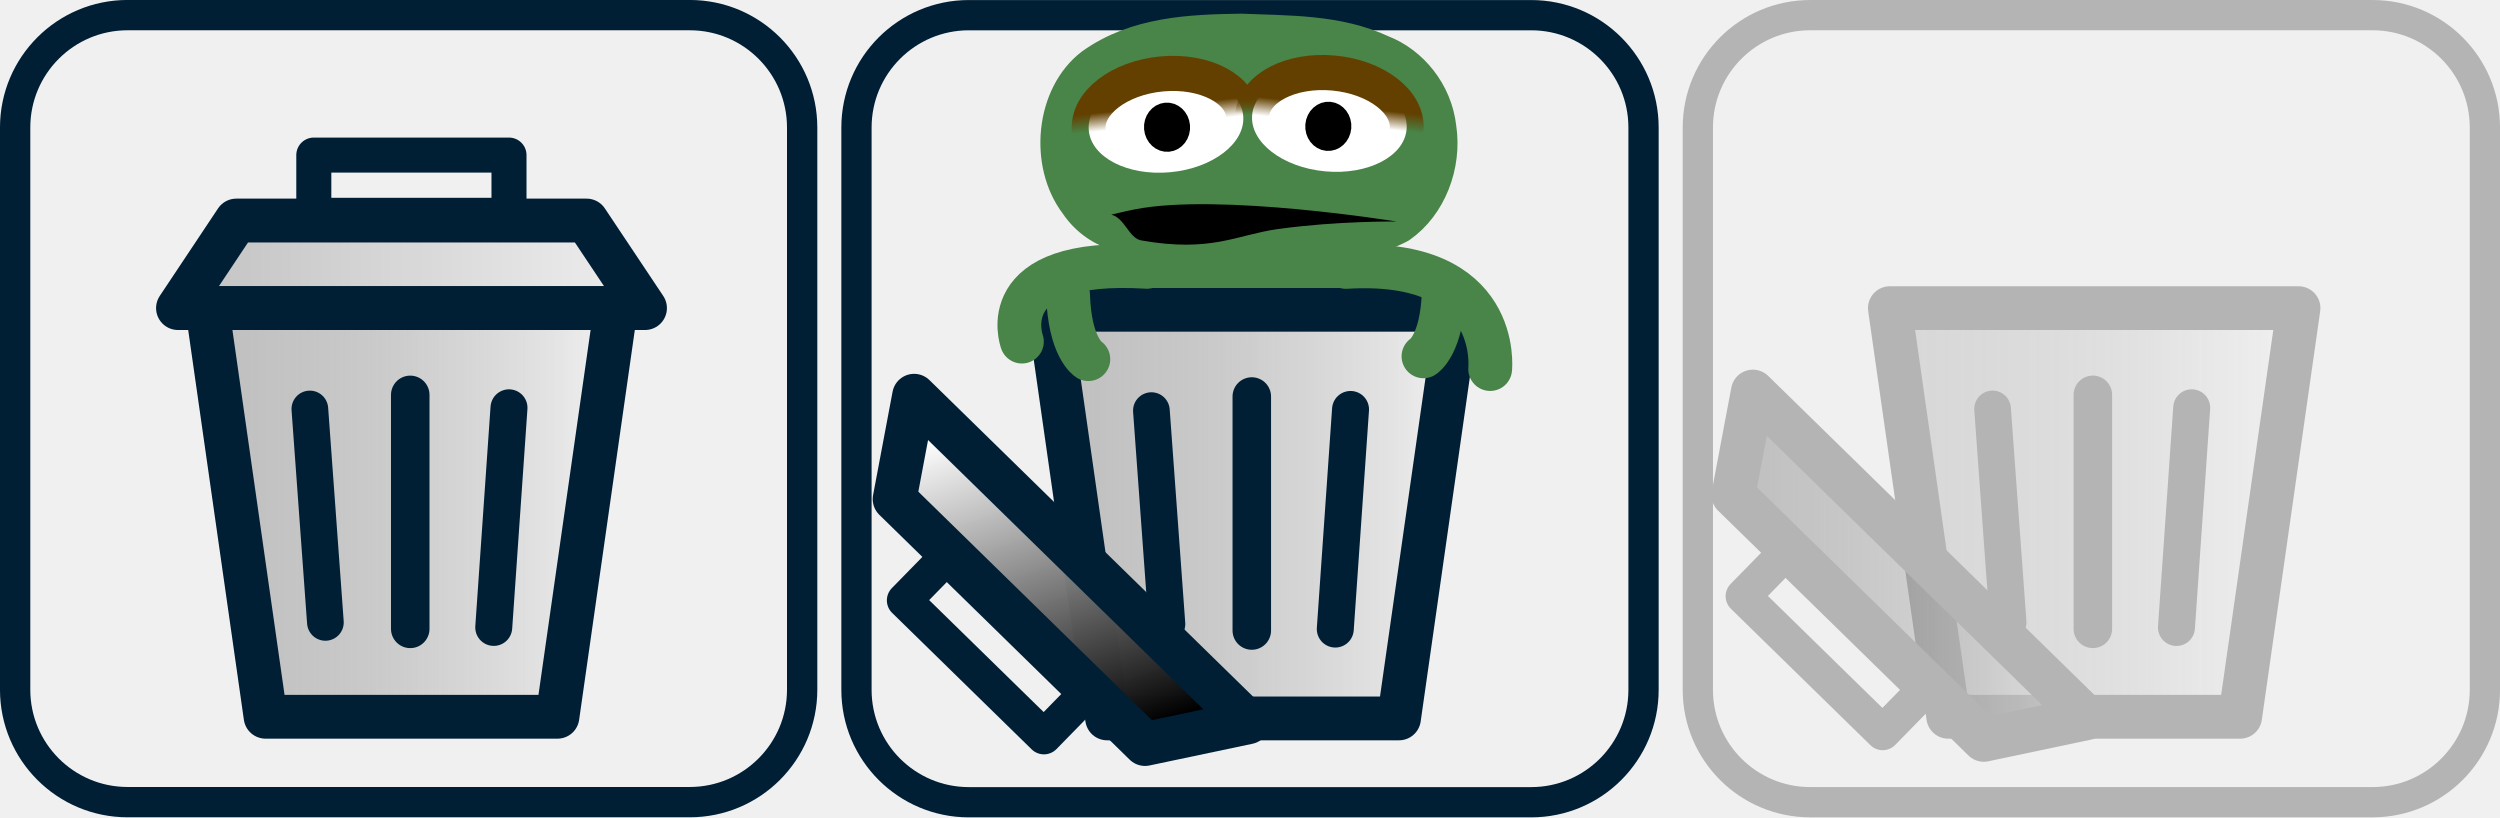
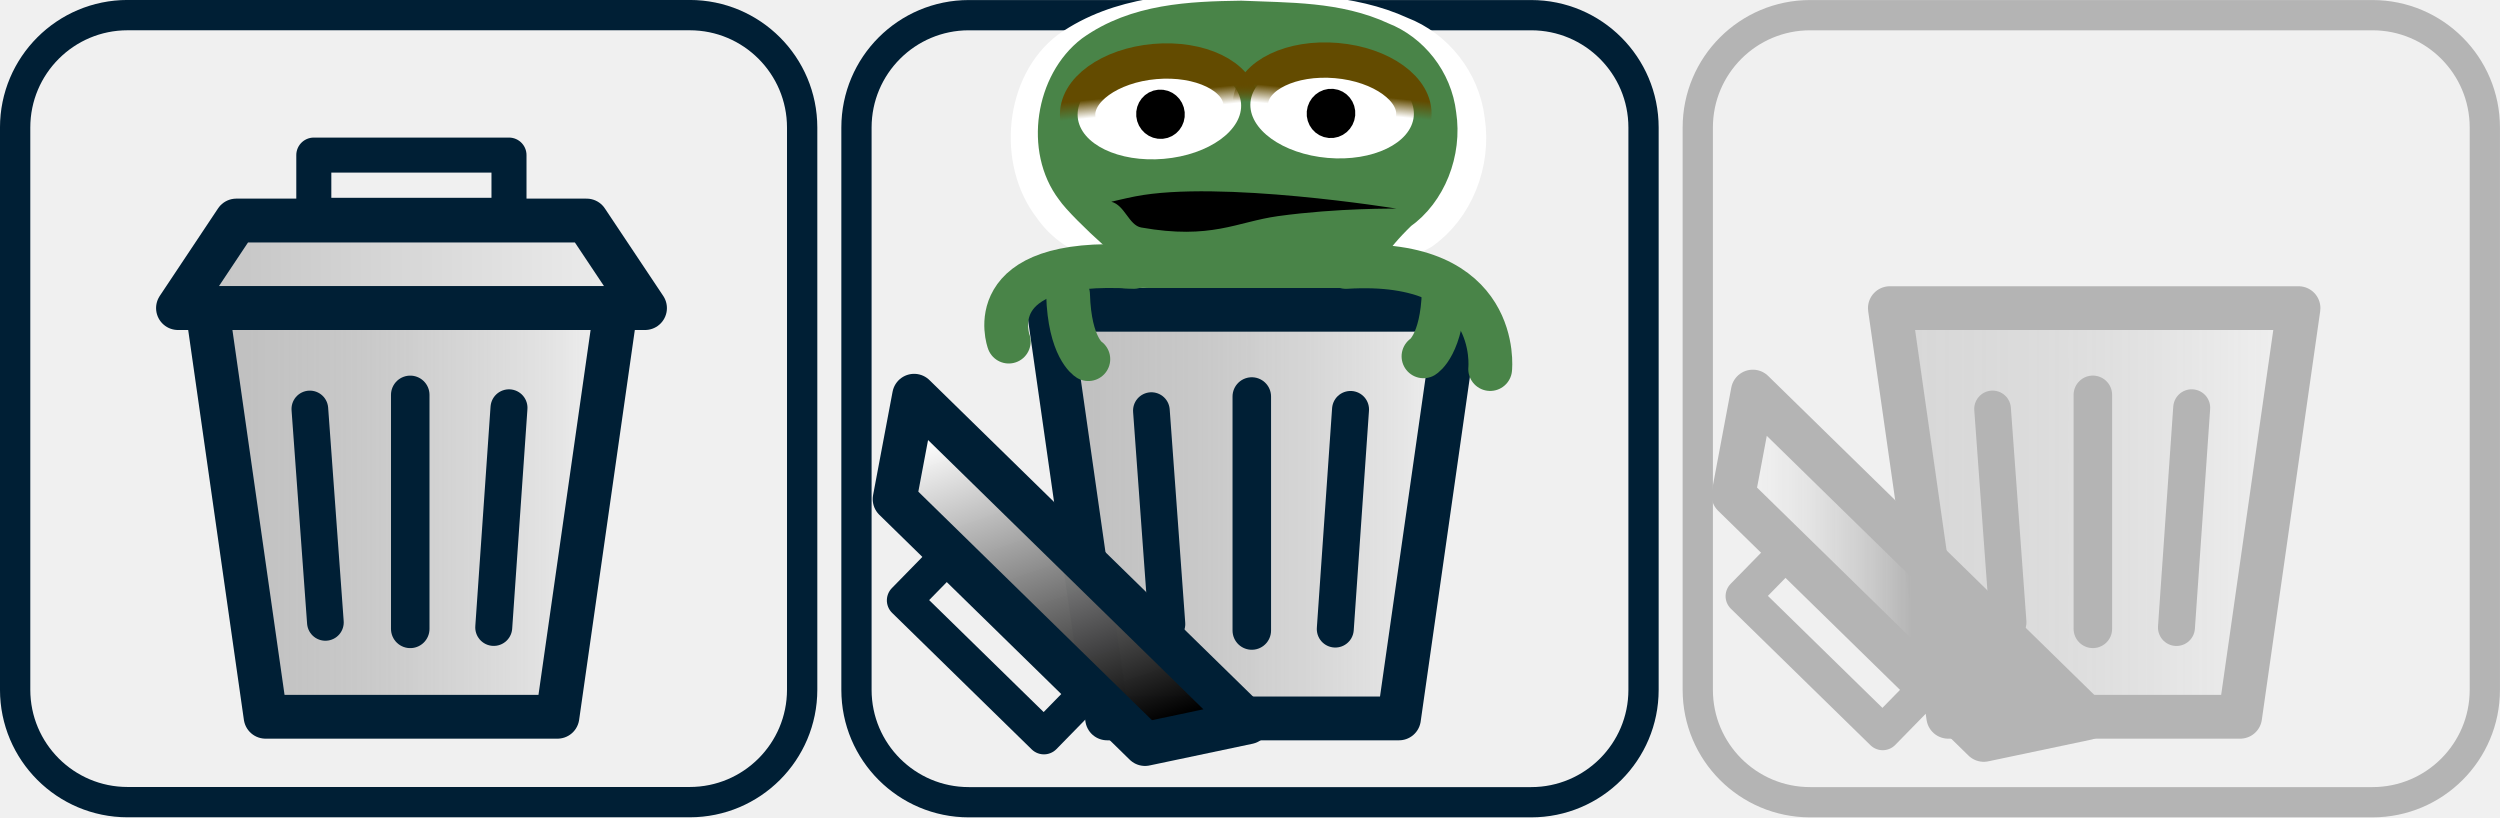
<svg xmlns="http://www.w3.org/2000/svg" xmlns:xlink="http://www.w3.org/1999/xlink" width="27.517mm" height="8.996mm" viewBox="0 0 27.517 8.996" version="1.1" id="svg1">
  <defs id="defs1">
+     <linearGradient id="linearGradient9">
+       <stop style="stop-color:#634b00;stop-opacity:1;" offset="0.803" id="stop8" />
+       <stop style="stop-color:#624b00;stop-opacity:0;" offset="1" id="stop9" />
+     </linearGradient>
    <linearGradient xlink:href="#linearGradient22" id="linearGradient23" x1="4.25" y1="14" x2="19.75" y2="14" gradientUnits="userSpaceOnUse" />
    <linearGradient id="linearGradient22">
      <stop style="stop-color:#000000;stop-opacity:0.2;" offset="0" id="stop22" />
      <stop style="stop-color:#ffffff;stop-opacity:0.397;" offset="1" id="stop23" />
    </linearGradient>
    <linearGradient xlink:href="#linearGradient24" id="linearGradient25" x1="1.415" y1="2.065" x2="6.045" y2="2.065" gradientUnits="userSpaceOnUse" gradientTransform="matrix(1.14285,0,0,1.14285,29.10439,123.9386)" />
    <linearGradient id="linearGradient24">
      <stop style="stop-color:#000000;stop-opacity:0.2;" offset="0" id="stop24" />
      <stop style="stop-color:#000000;stop-opacity:0;" offset="1" id="stop25" />
    </linearGradient>
-     <linearGradient id="linearGradient2" gradientTransform="scale(1.00644,0.9936015)" x1="54.715" y1="136.998" x2="58.803" y2="136.998" gradientUnits="userSpaceOnUse">
-       <stop style="stop-color:#000000;stop-opacity:0.2;" offset="0" id="stop1" />
-       <stop style="stop-color:#ffffff;stop-opacity:0.397;" offset="1" id="stop2" />
+     <linearGradient id="linearGradient2" gradientTransform="matrix(1.069342,0,0,1.055702,-39.67095,-140.5599)" x1="54.715" y1="136.998" x2="58.803" y2="136.998" gradientUnits="userSpaceOnUse">
+       <stop style="stop-color:#ffffff;stop-opacity:0.213;" offset="0" id="stop1" />
+       <stop style="stop-color:#b4b4b4;stop-opacity:1;" offset="0.504" id="stop2" />
    </linearGradient>
    <linearGradient xlink:href="#linearGradient32" id="linearGradient25-5" x1="1.415" y1="2.065" x2="6.357" y2="4.536" gradientUnits="userSpaceOnUse" gradientTransform="matrix(-0.817082,-0.7990506,0.7990506,-0.817082,42.52755,134.3439)" />
    <linearGradient id="linearGradient32">
      <stop style="stop-color:#000000;stop-opacity:1;" offset="0.112" id="stop31" />
      <stop style="stop-color:#ffffff;stop-opacity:0.96;" offset="0.671" id="stop32" />
    </linearGradient>
-     <linearGradient xlink:href="#linearGradient3" id="linearGradient1" gradientUnits="userSpaceOnUse" gradientTransform="matrix(0.4666997,0,0,0.9194043,6.512715,3.765723)" x1="9.924" y1="-3.157" x2="9.931" y2="-2.315" />
+     <linearGradient xlink:href="#linearGradient3" id="linearGradient1" gradientUnits="userSpaceOnUse" gradientTransform="matrix(0.6325484,0,0,1.211089,-20.3695,2.737383)" x1="9.924" y1="-3.157" x2="9.931" y2="-2.315" />
    <linearGradient id="linearGradient3">
-       <stop style="stop-color:#634000;stop-opacity:1;" offset="0.803" id="stop3" />
-       <stop style="stop-color:#624000;stop-opacity:0;" offset="1" id="stop7" />
+       <stop style="stop-color:#634b00;stop-opacity:1;" offset="0.803" id="stop3" />
+       <stop style="stop-color:#624b00;stop-opacity:0;" offset="1" id="stop7" />
    </linearGradient>
    <linearGradient xlink:href="#linearGradient27" id="linearGradient23-0" x1="4.25" y1="14" x2="19.75" y2="14" gradientUnits="userSpaceOnUse" />
    <linearGradient id="linearGradient27">
      <stop style="stop-color:#000000;stop-opacity:0.103;" offset="0" id="stop26" />
      <stop style="stop-color:#ffffff;stop-opacity:0.2;" offset="1" id="stop27" />
    </linearGradient>
    <linearGradient xlink:href="#linearGradient22" id="linearGradient4" gradientUnits="userSpaceOnUse" x1="4.25" y1="14" x2="19.75" y2="14" />
-     <linearGradient xlink:href="#linearGradient3" id="linearGradient5" gradientUnits="userSpaceOnUse" gradientTransform="matrix(0.4666997,0,0,0.9194043,6.512715,3.765723)" x1="9.924" y1="-3.157" x2="9.931" y2="-2.315" />
+     <linearGradient xlink:href="#linearGradient9" id="linearGradient5" gradientUnits="userSpaceOnUse" gradientTransform="matrix(0.6325484,0,0,1.211089,6.938793,5.11281)" x1="9.924" y1="-3.157" x2="9.931" y2="-2.315" />
  </defs>
  <g id="g21" transform="matrix(1.0625,0,0,1.0625,-30.92317,-131.2829)">
    <rect style="fill:none;fill-opacity:1;stroke:#001f35;stroke-width:0.314;stroke-linecap:round;stroke-dasharray:none;stroke-opacity:1" width="8.153" height="8.153" x="29.261" y="123.717" rx="1.165" ry="1.165" id="rect6" />
    <g id="g20">
      <g id="g18">
-         <polygon points="7,21 5,7 19,7 17,21 " id="polygon1-5" transform="matrix(0.3023847,0,0,0.3023847,29.73847,124.6356)" style="fill:url(#linearGradient4);stroke:#001f35;stroke-width:1.5;stroke-linecap:butt;stroke-linejoin:round;stroke-dasharray:none;stroke-opacity:1" />
+         <polygon points="19,7 17,21 7,21 5,7 " id="polygon1-5" transform="matrix(0.3023847,0,0,0.3023847,29.73847,124.6356)" style="fill:url(#linearGradient4);stroke:#001f35;stroke-width:1.5;stroke-linecap:butt;stroke-linejoin:round;stroke-dasharray:none;stroke-opacity:1" />
        <line x1="32.314" y1="127.797" x2="32.475" y2="130.008" id="line1" style="fill:none;stroke:#001f35;stroke-width:0.38;stroke-linecap:round;stroke-linejoin:round;stroke-dasharray:none;stroke-opacity:1" />
        <line x1="34.377" y1="127.785" x2="34.219" y2="130.06" id="line1-8" style="fill:none;stroke:#001f35;stroke-width:0.383;stroke-linecap:round;stroke-linejoin:round;stroke-dasharray:none;stroke-opacity:1" />
        <path style="fill:none;stroke:#001f35;stroke-width:0.399;stroke-linecap:round;stroke-linejoin:round;stroke-dasharray:none;stroke-opacity:1" d="m 33.354,127.651 v 2.424" id="path18" />
      </g>
      <g id="g19">
        <path d="m 30.948,126.752 h 4.838 l -0.605,-0.907 h -3.629 z" id="path1-1" style="fill:url(#linearGradient25);stroke:#001f35;stroke-width:0.454;stroke-linejoin:round;stroke-dasharray:none;stroke-opacity:1" />
        <rect style="fill:none;stroke:#001f35;stroke-width:0.363;stroke-linecap:butt;stroke-linejoin:round;stroke-dasharray:none;stroke-opacity:1" id="rect19" width="2.022" height="0.624" x="32.355" y="125.167" />
      </g>
    </g>
  </g>
-   <g id="g4" transform="translate(5.6147,-8.85936)">
-     <rect style="fill:none;stroke:#b4b4b4;stroke-width:0.333;stroke-linecap:round;stroke-dasharray:none;stroke-opacity:1" width="8.663" height="8.663" x="13.073" y="9.026" rx="1.237" ry="1.237" id="rect8" />
-     <g id="g10" transform="matrix(1.0625,0,0,1.0625,-45.28565,-131.7005)">
-       <g id="g9">
-         <polygon points="19,7 17,21 7,21 5,7 " id="polygon1-5-2" transform="matrix(0.3023847,0,0,0.3023847,55.4032,133.367)" style="fill:url(#linearGradient23-0);stroke:#b4b4b4;stroke-width:1.5;stroke-linecap:butt;stroke-linejoin:round;stroke-dasharray:none;stroke-opacity:1" />
+   <g id="g8">
+     <rect style="fill:none;stroke:#b4b4b4;stroke-width:0.333;stroke-linecap:round;stroke-dasharray:none;stroke-opacity:1" width="8.663" height="8.663" x="18.687" y="0.167" rx="1.237" ry="1.237" id="rect8" />
+     <g id="g6">
+       <g id="g9" transform="matrix(1.0625,0,0,1.0625,-39.67095,-140.5599)">
+         <polygon points="7,21 5,7 19,7 17,21 " id="polygon1-5-2" transform="matrix(0.3023847,0,0,0.3023847,55.4032,133.367)" style="fill:url(#linearGradient23-0);stroke:#b4b4b4;stroke-width:1.5;stroke-linecap:butt;stroke-linejoin:round;stroke-dasharray:none;stroke-opacity:1" />
        <line x1="57.979" y1="136.528" x2="58.14" y2="138.739" id="line1-0" style="fill:none;stroke:#b4b4b4;stroke-width:0.38;stroke-linecap:round;stroke-linejoin:round;stroke-dasharray:none;stroke-opacity:1" />
        <line x1="60.042" y1="136.516" x2="59.884" y2="138.792" id="line1-8-7" style="fill:none;stroke:#b4b4b4;stroke-width:0.383;stroke-linecap:round;stroke-linejoin:round;stroke-dasharray:none;stroke-opacity:1" />
        <path style="fill:none;stroke:#b4b4b4;stroke-width:0.399;stroke-linecap:round;stroke-linejoin:round;stroke-dasharray:none;stroke-opacity:1" d="m 59.018,136.382 v 2.424" id="path18-6" />
      </g>
-       <g id="g8">
-         <path d="m 58.955,139.731 -3.459,-3.383 -0.202,1.071 2.594,2.537 z" id="path1-1-1-8" style="fill:url(#linearGradient2);stroke:#b4b4b4;stroke-width:0.454;stroke-linejoin:round;stroke-dasharray:none;stroke-opacity:1" />
-         <rect style="fill:none;stroke:#b4b4b4;stroke-width:0.363;stroke-linecap:butt;stroke-linejoin:round;stroke-dasharray:none;stroke-opacity:1" id="rect19-4-1" width="2.022" height="0.624" x="-138.44" y="-60.267" transform="rotate(-135.6392)" />
+       <g id="g4">
+         <path d="M 22.969,7.905 19.293,4.31 19.079,5.449 21.835,8.144 Z" id="path1-1-1-8" style="fill:url(#linearGradient2);stroke:#b4b4b4;stroke-width:0.482;stroke-linejoin:round;stroke-dasharray:none;stroke-opacity:1" />
+         <rect style="fill:none;stroke:#b4b4b4;stroke-width:0.386;stroke-linecap:butt;stroke-linejoin:round;stroke-dasharray:none;stroke-opacity:1" id="rect19-4-1" width="2.149" height="0.663" x="-20.454" y="8.723" transform="rotate(-135.6392)" />
      </g>
    </g>
  </g>
-   <g id="g11">
-     <rect style="fill:none;stroke:#001f35;stroke-width:0.333;stroke-linecap:round;stroke-dasharray:none;stroke-opacity:1" width="8.663" height="8.663" x="9.427" y="0.167" rx="1.237" ry="1.237" id="rect7" />
-     <g id="g13" transform="matrix(1.0625,0,0,1.0625,-32.13883,-131.2829)">
-       <g id="g12">
-         <polygon points="17,21 7,21 5,7 19,7 " id="polygon1-5-4" transform="matrix(0.3023847,0,0,0.3023847,39.60045,124.6526)" style="fill:url(#linearGradient23);stroke:#001f35;stroke-width:1.5;stroke-linecap:butt;stroke-linejoin:round;stroke-dasharray:none;stroke-opacity:1" />
-         <line x1="42.176" y1="127.814" x2="42.337" y2="130.025" id="line1-7" style="fill:none;stroke:#001f35;stroke-width:0.38;stroke-linecap:round;stroke-linejoin:round;stroke-dasharray:none;stroke-opacity:1" />
-         <line x1="44.239" y1="127.802" x2="44.081" y2="130.077" id="line1-8-4" style="fill:none;stroke:#001f35;stroke-width:0.383;stroke-linecap:round;stroke-linejoin:round;stroke-dasharray:none;stroke-opacity:1" />
-         <path style="fill:none;stroke:#001f35;stroke-width:0.399;stroke-linecap:round;stroke-linejoin:round;stroke-dasharray:none;stroke-opacity:1" d="m 43.216,127.668 v 2.424" id="path18-5" />
-       </g>
-       <g id="g1">
-         <path d="m 43.177,131.043 -3.459,-3.383 -0.202,1.071 2.594,2.537 z" id="path1-1-1" style="fill:url(#linearGradient25-5);stroke:#001f35;stroke-width:0.454;stroke-linejoin:round;stroke-dasharray:none;stroke-opacity:1" />
-         <rect style="fill:none;stroke:#001f35;stroke-width:0.363;stroke-linecap:butt;stroke-linejoin:round;stroke-dasharray:none;stroke-opacity:1" id="rect19-4" width="2.022" height="0.624" x="-121.085" y="-65.087" transform="rotate(-135.6392)" />
-       </g>
+   <rect style="fill:none;stroke:#001f35;stroke-width:0.333;stroke-linecap:round;stroke-dasharray:none;stroke-opacity:1" width="8.663" height="8.663" x="9.427" y="0.167" rx="1.237" ry="1.237" id="rect7" />
+   <g id="g13" transform="matrix(1.0625,0,0,1.0625,-32.13883,-131.2829)">
+     <g id="g12">
+       <polygon points="5,7 19,7 17,21 7,21 " id="polygon1-5-4" transform="matrix(0.3023847,0,0,0.3023847,39.60045,124.6526)" style="fill:url(#linearGradient23);stroke:#001f35;stroke-width:1.5;stroke-linecap:butt;stroke-linejoin:round;stroke-dasharray:none;stroke-opacity:1" />
+       <line x1="42.176" y1="127.814" x2="42.337" y2="130.025" id="line1-7" style="fill:none;stroke:#001f35;stroke-width:0.38;stroke-linecap:round;stroke-linejoin:round;stroke-dasharray:none;stroke-opacity:1" />
+       <line x1="44.239" y1="127.802" x2="44.081" y2="130.077" id="line1-8-4" style="fill:none;stroke:#001f35;stroke-width:0.383;stroke-linecap:round;stroke-linejoin:round;stroke-dasharray:none;stroke-opacity:1" />
+       <path style="fill:none;stroke:#001f35;stroke-width:0.399;stroke-linecap:round;stroke-linejoin:round;stroke-dasharray:none;stroke-opacity:1" d="m 43.216,127.668 v 2.424" id="path18-5" />
    </g>
-     <g id="g6">
-       <path style="fill:none;fill-opacity:1;stroke:#498448;stroke-width:0.482;stroke-linecap:round;stroke-linejoin:round;stroke-dasharray:none;stroke-opacity:1" d="m 12.624,2.937 c -1.72,-0.106 -1.376,0.823 -1.376,0.823" id="path14" />
-       <path style="fill:none;fill-opacity:1;stroke:#498448;stroke-width:0.482;stroke-linecap:round;stroke-linejoin:round;stroke-dasharray:none;stroke-opacity:1" d="m 14.815,2.938 c 1.72,-0.106 1.587,1.124 1.587,1.124" id="path14-4" />
-       <path id="path32" style="fill:#498448;fill-opacity:1;stroke:#498448;stroke-width:0.385;stroke-linecap:butt;stroke-linejoin:round;stroke-dasharray:none;stroke-opacity:1" d="m 13.661,0.343 c -0.557,0.008 -1.153,0.032 -1.636,0.377 C 11.59,1.051 11.519,1.799 11.855,2.24 c 0.117,0.174 0.289,0.29 0.479,0.337 0.168,0.05 0.336,0.117 0.505,0.153 0.255,0 0.51,0 0.765,0 0.045,0.023 0.128,0.003 0.188,0.01 0.297,0 0.595,0 0.892,0 0.238,-0.091 0.493,-0.135 0.721,-0.257 C 15.727,2.259 15.901,1.818 15.837,1.403 15.793,1.021 15.532,0.703 15.208,0.577 14.719,0.349 14.177,0.365 13.661,0.343 Z" />
-       <g id="g5" transform="matrix(1.055254,0,0,1.093652,-0.7430085,-0.1919072)">
-         <g id="g15" transform="matrix(1.214278,0,0,1.214278,-0.05429529,-0.2329086)">
-           <g id="g7" transform="rotate(-5.093761,7.509392,2.022505)">
-             <ellipse style="fill:#ffffff;fill-opacity:1;stroke:url(#linearGradient5);stroke-width:0.291;stroke-linejoin:round;stroke-dasharray:none" id="path3" ry="0.409" rx="0.666" cy="1.637" cx="10.687" />
-             <ellipse style="fill:#000000;fill-opacity:1;stroke:#000000;stroke-width:0.198;stroke-linejoin:round;stroke-dasharray:none;stroke-opacity:1" id="path7" cx="10.693" cy="1.672" rx="0.099" ry="0.105" />
-           </g>
-         </g>
-         <g id="g16" transform="matrix(1.214278,0,0,1.214278,-0.05429529,-0.2329086)">
-           <g id="g7-1" transform="matrix(-0.9960507,-0.08878584,-0.08878584,0.9960507,22.8338,0.6674023)">
-             <ellipse style="fill:#ffffff;fill-opacity:1;stroke:url(#linearGradient1);stroke-width:0.291;stroke-linejoin:round;stroke-dasharray:none" id="path3-8" ry="0.409" rx="0.666" cy="1.637" cx="10.687" />
-             <ellipse style="fill:#000000;fill-opacity:1;stroke:#000000;stroke-width:0.198;stroke-linejoin:round;stroke-dasharray:none;stroke-opacity:1" id="path7-1" cx="10.693" cy="1.672" rx="0.099" ry="0.105" />
-           </g>
-         </g>
-       </g>
-       <path style="fill:none;fill-opacity:1;stroke:#498448;stroke-width:0.482;stroke-linecap:round;stroke-linejoin:round;stroke-dasharray:none;stroke-opacity:1" d="m 11.756,3.242 c 0.017,0.585 0.223,0.711 0.223,0.711" id="path15" />
-       <path style="fill:none;fill-opacity:1;stroke:#498448;stroke-width:0.482;stroke-linecap:round;stroke-linejoin:round;stroke-dasharray:none;stroke-opacity:1" d="m 15.891,3.211 c -0.017,0.585 -0.223,0.711 -0.223,0.711" id="path15-5" />
-       <rect style="fill:none;fill-opacity:1;stroke:#498448;stroke-width:0.494;stroke-linecap:round;stroke-linejoin:round;stroke-dasharray:none;stroke-opacity:1" id="rect17" width="2.136" height="0.078" x="12.642" y="2.845" />
-       <path style="fill:#000000;fill-opacity:1;stroke:#000000;stroke-width:0.159;stroke-linejoin:round;stroke-dasharray:none;stroke-opacity:0" d="m 12.233,2.363 c 0.147,0.037 0.193,0.259 0.328,0.283 0.772,0.137 1.052,-0.062 1.505,-0.125 0.668,-0.092 1.303,-0.082 1.304,-0.083 0,0 -1.95,-0.316 -2.877,-0.134 -0.098,0.019 -0.259,0.058 -0.259,0.058 z" id="path11" />
+     <g id="g1">
+       <path d="m 43.177,131.043 -3.459,-3.383 -0.202,1.071 2.594,2.537 z" id="path1-1-1" style="fill:url(#linearGradient25-5);stroke:#001f35;stroke-width:0.454;stroke-linejoin:round;stroke-dasharray:none;stroke-opacity:1" />
+       <rect style="fill:none;stroke:#001f35;stroke-width:0.363;stroke-linecap:butt;stroke-linejoin:round;stroke-dasharray:none;stroke-opacity:1" id="rect19-4" width="2.022" height="0.624" x="-121.085" y="-65.087" transform="rotate(-135.6392)" />
    </g>
  </g>
+   <path style="fill:none;fill-opacity:1;stroke:#498448;stroke-width:0.482;stroke-linecap:round;stroke-linejoin:round;stroke-dasharray:none;stroke-opacity:1" d="m 11.756,3.242 c 0.017,0.585 0.223,0.711 0.223,0.711" id="path15" />
+   <path style="fill:none;fill-opacity:1;stroke:#498448;stroke-width:0.482;stroke-linecap:round;stroke-linejoin:round;stroke-dasharray:none;stroke-opacity:1" d="m 15.891,3.211 c -0.017,0.585 -0.223,0.711 -0.223,0.711" id="path15-5" />
+   <rect style="fill:none;fill-opacity:1;stroke:#498448;stroke-width:0.494;stroke-linecap:round;stroke-linejoin:round;stroke-dasharray:none;stroke-opacity:1" id="rect17" width="2.136" height="0.078" x="12.642" y="2.845" />
+   <path id="path32-2" style="fill:#ffffff;fill-opacity:1;stroke:#ffffff;stroke-width:0.423;stroke-linecap:butt;stroke-linejoin:round;stroke-dasharray:none;stroke-opacity:1" d="m 13.644,0.126 c -0.637,0.009 -1.319,0.037 -1.872,0.425 -0.497,0.374 -0.578,1.218 -0.194,1.716 0.134,0.196 0.33,0.327 0.547,0.38 0.193,0.056 0.384,0.132 0.578,0.173 0.292,0 0.583,0 0.875,0 0.052,0.025 0.147,0.004 0.215,0.011 0.34,0 0.681,0 1.021,0 0.273,-0.102 0.564,-0.152 0.824,-0.289 0.368,-0.254 0.568,-0.751 0.494,-1.218 -0.051,-0.431 -0.349,-0.79 -0.72,-0.932 -0.559,-0.257 -1.179,-0.239 -1.77,-0.264 z" />
+   <path style="fill:none;fill-opacity:1;stroke:#498448;stroke-width:0.482;stroke-linecap:round;stroke-linejoin:round;stroke-dasharray:none;stroke-opacity:1" d="m 14.815,2.938 c 1.72,-0.106 1.587,1.124 1.587,1.124" id="path14-4" />
+   <path style="fill:none;fill-opacity:1;stroke:#498448;stroke-width:0.482;stroke-linecap:round;stroke-linejoin:round;stroke-dasharray:none;stroke-opacity:1" d="m 12.479,2.937 c -1.72,-0.106 -1.376,0.823 -1.376,0.823" id="path14" />
+   <g id="g2">
+     <path id="path32" style="fill:#498448;fill-opacity:1;stroke:#498448;stroke-width:0.385;stroke-linecap:butt;stroke-linejoin:round;stroke-dasharray:none;stroke-opacity:1" d="m 13.661,0.2 c -0.557,0.008 -1.153,0.032 -1.636,0.377 -0.435,0.332 -0.55,1.065 -0.214,1.506 0.117,0.174 0.822,0.829 1.012,0.876 0.419,-0.023 -1.409,0.102 0.286,-0.071 h 0.45 c 0.045,0.023 0.892,0.033 0.952,0.04 l 0.488,0.03 c 0.123,0.049 -0.229,9.362e-4 0.406,-0.616 C 15.727,2.116 15.901,1.676 15.837,1.261 15.793,0.879 15.532,0.561 15.208,0.435 14.719,0.207 14.177,0.223 13.661,0.2 Z" />
+   </g>
+   <g id="g14">
+     <g id="g11">
+       <ellipse style="fill:#ffffff;fill-opacity:1;stroke:url(#linearGradient5);stroke-width:0.389;stroke-linejoin:round;stroke-dasharray:none" id="path3" ry="0.538" rx="0.902" cy="2.309" cx="12.597" transform="matrix(0.9962719,-0.08626902,0.09137488,0.9958166,0,0)" />
+       <ellipse style="fill:#000000;fill-opacity:1;stroke:#000000;stroke-width:0.265;stroke-linejoin:round;stroke-dasharray:none;stroke-opacity:1" id="path7" cx="12.605" cy="2.355" rx="0.135" ry="0.139" transform="matrix(0.9962719,-0.08626902,0.09137488,0.9958166,0,0)" />
+     </g>
+     <g id="g10">
+       <ellipse style="fill:#ffffff;fill-opacity:1;stroke:url(#linearGradient1);stroke-width:0.389;stroke-linejoin:round;stroke-dasharray:none" id="path3-8" ry="0.538" rx="0.902" cy="-0.067" cx="-14.711" transform="matrix(-0.9962719,-0.08626902,-0.09137489,0.9958166,0,0)" />
+       <ellipse style="fill:#000000;fill-opacity:1;stroke:#000000;stroke-width:0.265;stroke-linejoin:round;stroke-dasharray:none;stroke-opacity:1" id="path7-1" cx="-14.703" cy="-0.02" rx="0.135" ry="0.139" transform="matrix(-0.9962719,-0.08626902,-0.09137489,0.9958166,0,0)" />
+     </g>
+   </g>
+   <path style="fill:#000000;fill-opacity:1;stroke:#000000;stroke-width:0.159;stroke-linejoin:round;stroke-dasharray:none;stroke-opacity:0" d="m 12.233,2.221 c 0.147,0.037 0.193,0.259 0.328,0.283 0.772,0.137 1.052,-0.062 1.505,-0.125 0.668,-0.092 1.303,-0.082 1.304,-0.083 0,0 -1.95,-0.316 -2.877,-0.134 -0.098,0.019 -0.259,0.058 -0.259,0.058 z" id="path11" />
</svg>
